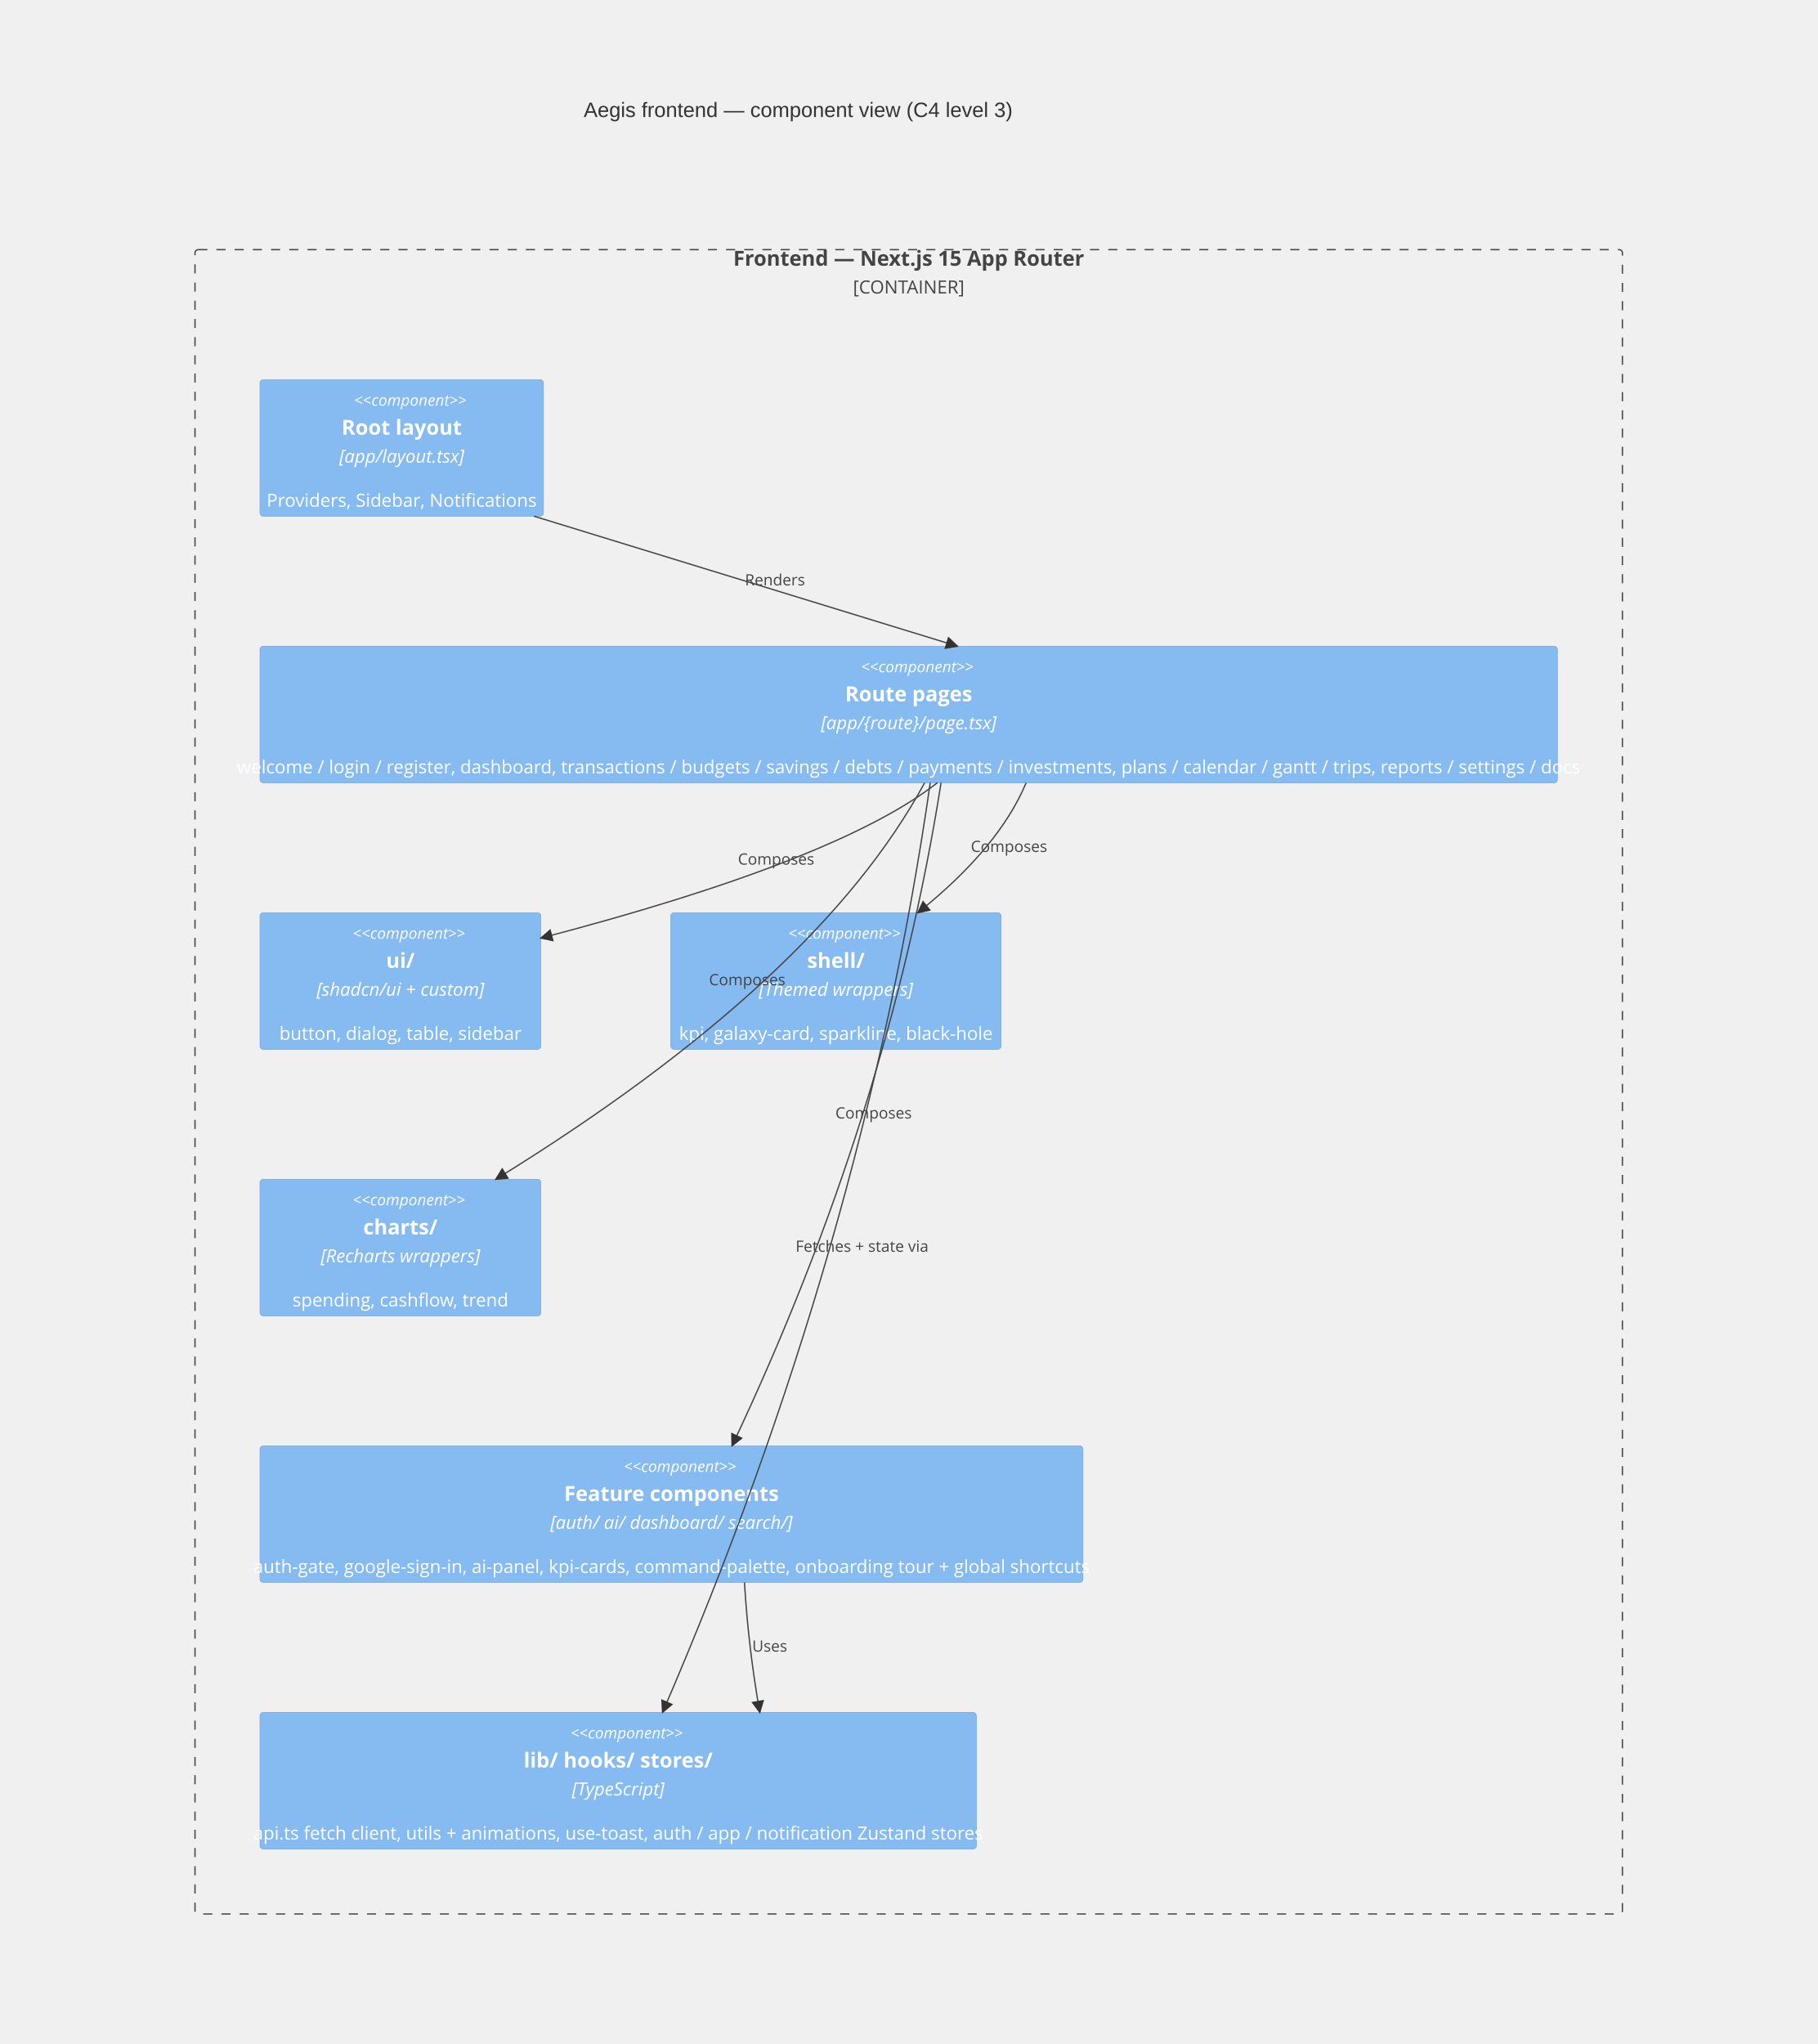
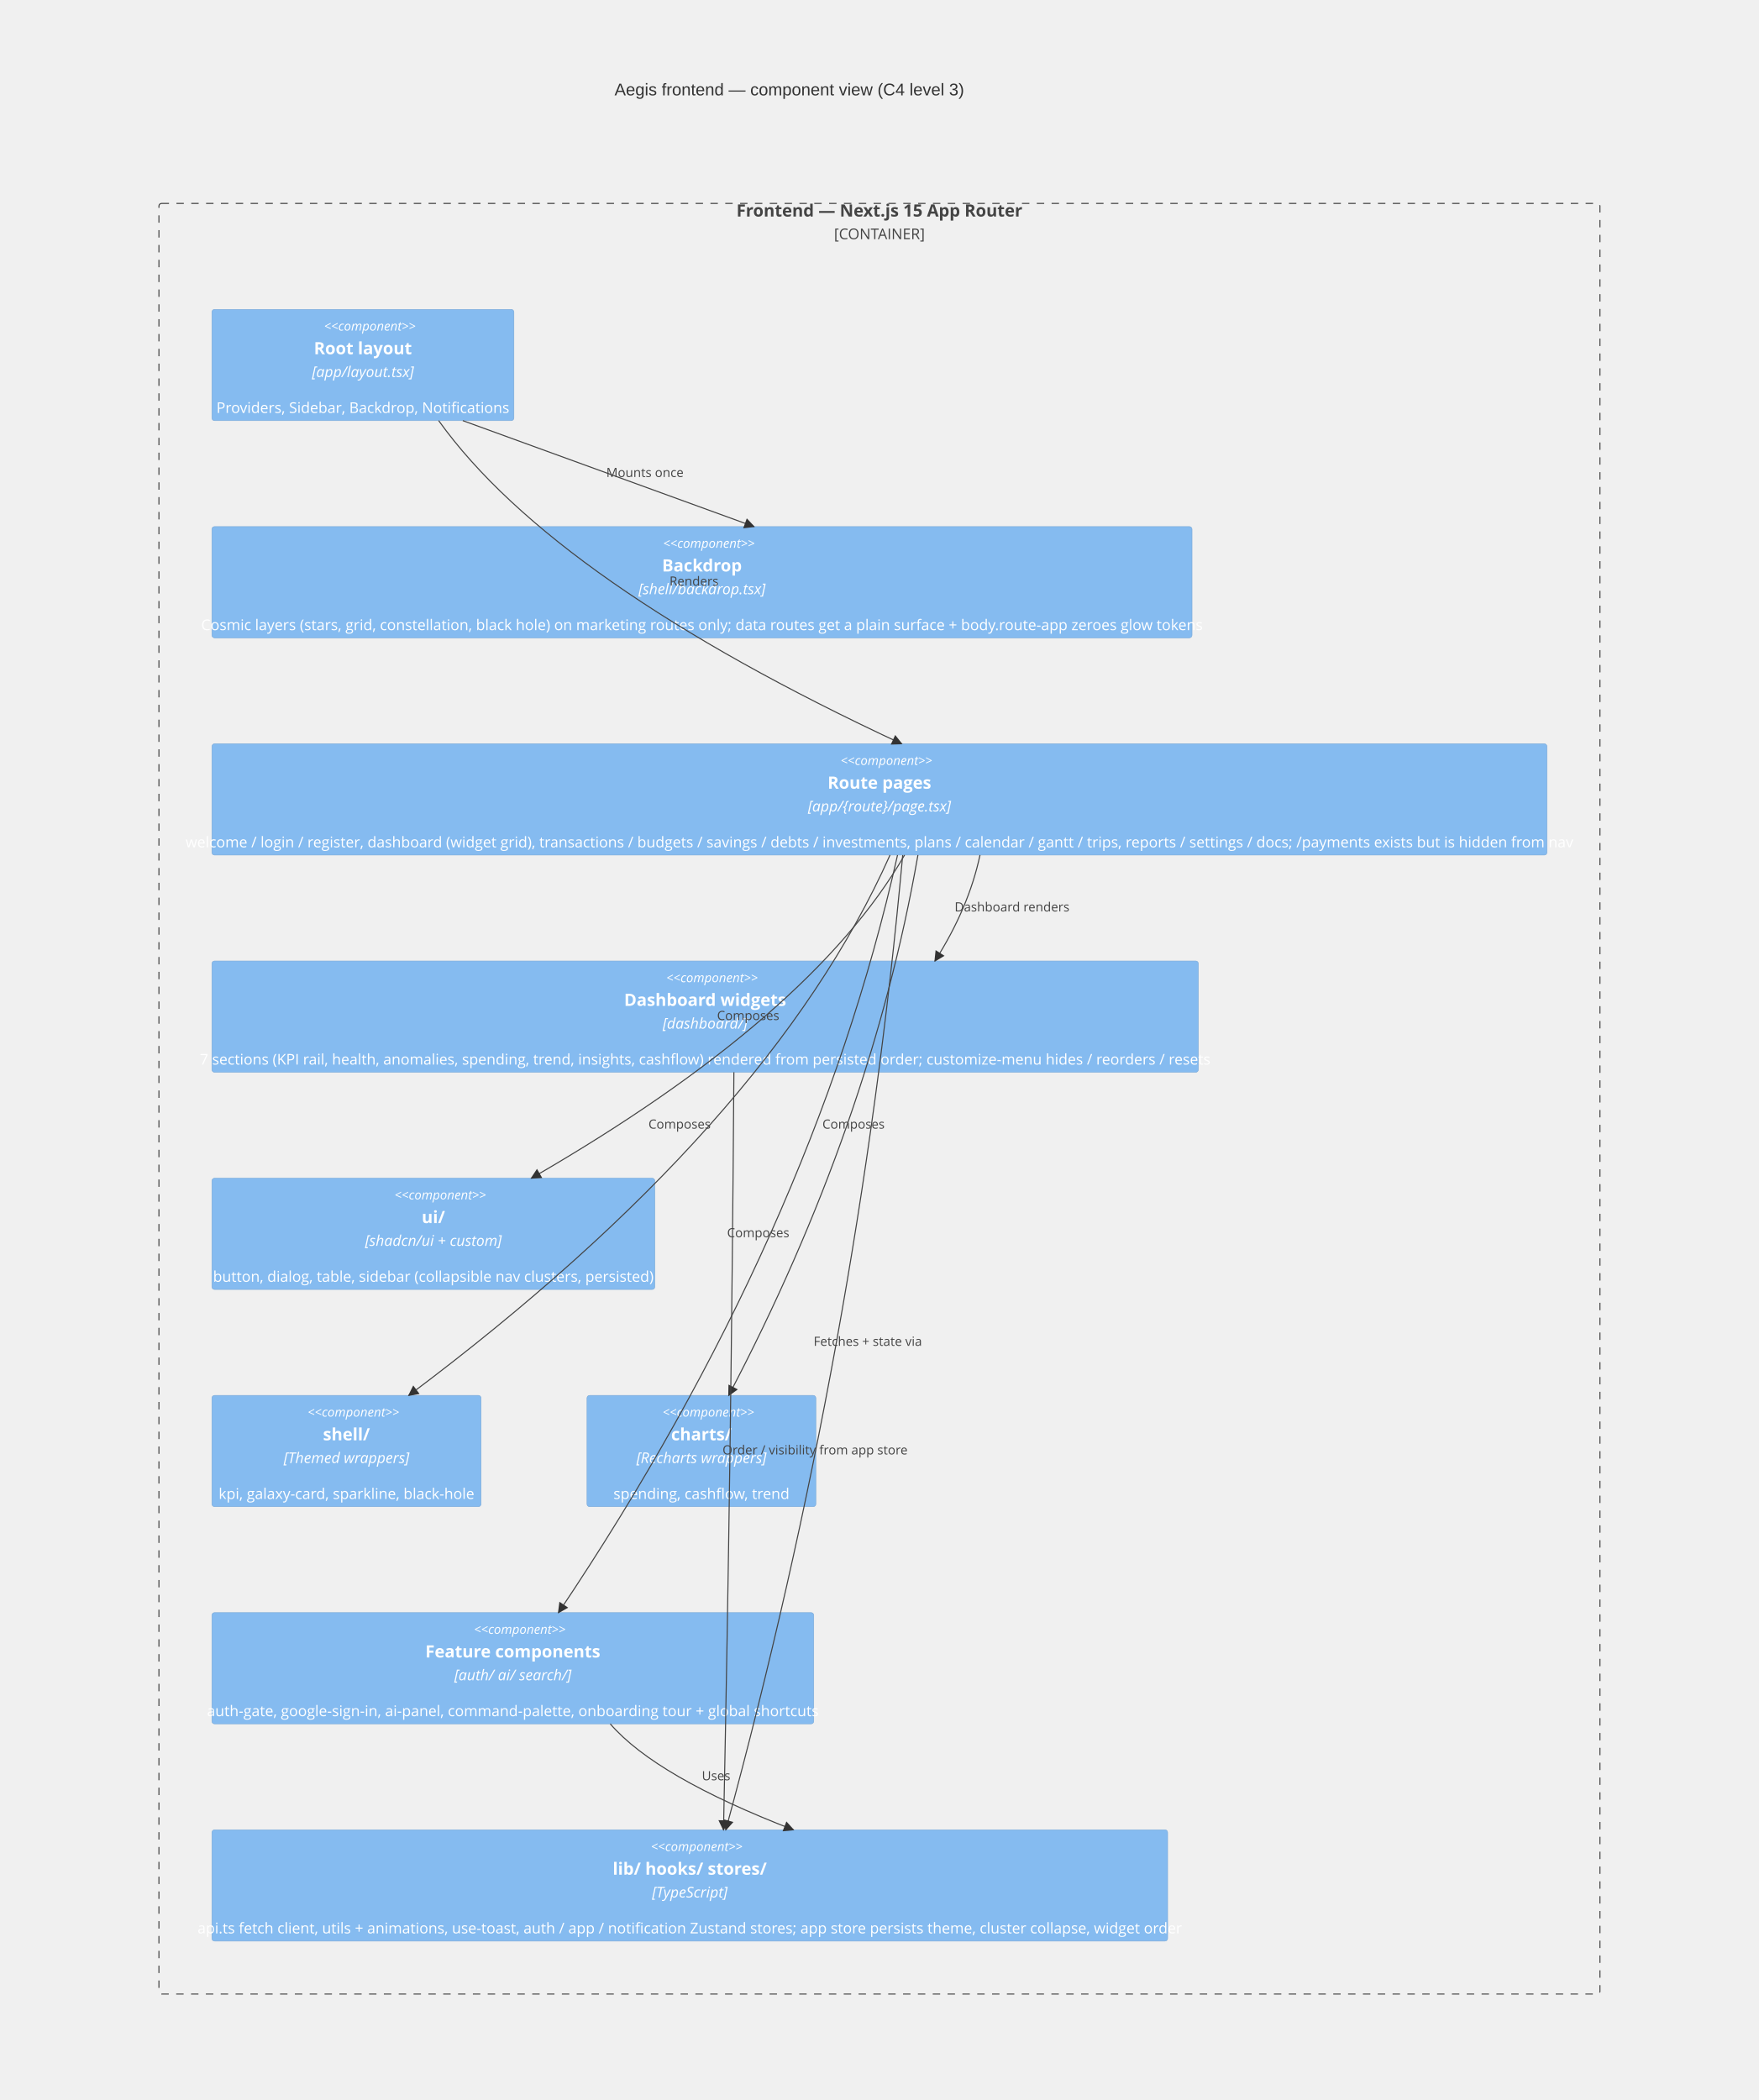
- <svg xmlns="http://www.w3.org/2000/svg" id="my-svg" width="100%" style="max-width: 1398px; background-color: white;" viewBox="0 -70 1398 1572" role="graphics-document document" aria-roledescription="c4">
+ <svg xmlns="http://www.w3.org/2000/svg" id="my-svg" width="100%" style="max-width: 1660px; background-color: white;" viewBox="0 -70 1660 1982" role="graphics-document document" aria-roledescription="c4">
  <style>#my-svg{font-family:"trebuchet ms",verdana,arial,sans-serif;font-size:16px;fill:#333;}@keyframes edge-animation-frame{from{stroke-dashoffset:0;}}@keyframes dash{to{stroke-dashoffset:0;}}#my-svg .edge-animation-slow{stroke-dasharray:9,5!important;stroke-dashoffset:900;animation:dash 50s linear infinite;stroke-linecap:round;}#my-svg .edge-animation-fast{stroke-dasharray:9,5!important;stroke-dashoffset:900;animation:dash 20s linear infinite;stroke-linecap:round;}#my-svg .error-icon{fill:#552222;}#my-svg .error-text{fill:#552222;stroke:#552222;}#my-svg .edge-thickness-normal{stroke-width:1px;}#my-svg .edge-thickness-thick{stroke-width:3.5px;}#my-svg .edge-pattern-solid{stroke-dasharray:0;}#my-svg .edge-thickness-invisible{stroke-width:0;fill:none;}#my-svg .edge-pattern-dashed{stroke-dasharray:3;}#my-svg .edge-pattern-dotted{stroke-dasharray:2;}#my-svg .marker{fill:#333333;stroke:#333333;}#my-svg .marker.cross{stroke:#333333;}#my-svg svg{font-family:"trebuchet ms",verdana,arial,sans-serif;font-size:16px;}#my-svg p{margin:0;}#my-svg .person{stroke:hsl(240, 60%, 86.275%);fill:#ECECFF;}#my-svg .node .neo-node{stroke:#9370DB;}#my-svg [data-look="neo"].node rect,#my-svg [data-look="neo"].cluster rect,#my-svg [data-look="neo"].node polygon{stroke:#9370DB;filter:drop-shadow(1px 2px 2px rgba(185, 185, 185, 1));}#my-svg [data-look="neo"].swimlane.cluster rect{filter:none;}#my-svg [data-look="neo"].node path{stroke:#9370DB;stroke-width:1px;}#my-svg [data-look="neo"].node .outer-path{filter:drop-shadow(1px 2px 2px rgba(185, 185, 185, 1));}#my-svg [data-look="neo"].node .neo-line path{stroke:#9370DB;filter:none;}#my-svg [data-look="neo"].node circle{stroke:#9370DB;filter:drop-shadow(1px 2px 2px rgba(185, 185, 185, 1));}#my-svg [data-look="neo"].node circle .state-start{fill:#000000;}#my-svg [data-look="neo"].icon-shape .icon{fill:#9370DB;filter:drop-shadow(1px 2px 2px rgba(185, 185, 185, 1));}#my-svg [data-look="neo"].icon-shape .icon-neo path{stroke:#9370DB;filter:drop-shadow(1px 2px 2px rgba(185, 185, 185, 1));}#my-svg :root{--mermaid-font-family:"trebuchet ms",verdana,arial,sans-serif;}</style>
  <g />
  <defs>
    <symbol id="my-svg-computer" width="24" height="24">
      <path transform="scale(.5)" d="M2 2v13h20v-13h-20zm18 11h-16v-9h16v9zm-10.228 6l.466-1h3.524l.467 1h-4.457zm14.228 3h-24l2-6h2.104l-1.33 4h18.45l-1.297-4h2.073l2 6zm-5-10h-14v-7h14v7z" />
    </symbol>
  </defs>
  <defs>
    <symbol id="my-svg-database" fill-rule="evenodd" clip-rule="evenodd">
      <path transform="scale(.5)" d="M12.258.001l.256.004.255.005.253.008.251.01.249.012.247.015.246.016.242.019.241.02.239.023.236.024.233.027.231.028.229.031.225.032.223.034.22.036.217.038.214.04.211.041.208.043.205.045.201.046.198.048.194.05.191.051.187.053.183.054.18.056.175.057.172.059.168.06.163.061.16.063.155.064.15.066.074.033.073.033.071.034.07.034.069.035.068.035.067.035.066.035.064.036.064.036.062.036.06.036.06.037.058.037.058.037.055.038.055.038.053.038.052.038.051.039.05.039.048.039.047.039.045.04.044.04.043.04.041.04.04.041.039.041.037.041.036.041.034.041.033.042.032.042.03.042.029.042.027.042.026.043.024.043.023.043.021.043.02.043.018.044.017.043.015.044.013.044.012.044.011.045.009.044.007.045.006.045.004.045.002.045.001.045v17l-.001.045-.002.045-.004.045-.006.045-.007.045-.009.044-.011.045-.012.044-.013.044-.015.044-.017.043-.018.044-.02.043-.021.043-.023.043-.024.043-.026.043-.027.042-.029.042-.03.042-.032.042-.033.042-.034.041-.036.041-.037.041-.039.041-.04.041-.041.04-.043.04-.044.04-.045.04-.047.039-.048.039-.05.039-.051.039-.052.038-.053.038-.055.038-.055.038-.058.037-.058.037-.06.037-.06.036-.062.036-.064.036-.064.036-.066.035-.067.035-.068.035-.069.035-.07.034-.071.034-.073.033-.074.033-.15.066-.155.064-.16.063-.163.061-.168.06-.172.059-.175.057-.18.056-.183.054-.187.053-.191.051-.194.05-.198.048-.201.046-.205.045-.208.043-.211.041-.214.04-.217.038-.22.036-.223.034-.225.032-.229.031-.231.028-.233.027-.236.024-.239.023-.241.02-.242.019-.246.016-.247.015-.249.012-.251.01-.253.008-.255.005-.256.004-.258.001-.258-.001-.256-.004-.255-.005-.253-.008-.251-.01-.249-.012-.247-.015-.245-.016-.243-.019-.241-.02-.238-.023-.236-.024-.234-.027-.231-.028-.228-.031-.226-.032-.223-.034-.22-.036-.217-.038-.214-.04-.211-.041-.208-.043-.204-.045-.201-.046-.198-.048-.195-.05-.19-.051-.187-.053-.184-.054-.179-.056-.176-.057-.172-.059-.167-.06-.164-.061-.159-.063-.155-.064-.151-.066-.074-.033-.072-.033-.072-.034-.07-.034-.069-.035-.068-.035-.067-.035-.066-.035-.064-.036-.063-.036-.062-.036-.061-.036-.06-.037-.058-.037-.057-.037-.056-.038-.055-.038-.053-.038-.052-.038-.051-.039-.049-.039-.049-.039-.046-.039-.046-.04-.044-.04-.043-.04-.041-.04-.04-.041-.039-.041-.037-.041-.036-.041-.034-.041-.033-.042-.032-.042-.03-.042-.029-.042-.027-.042-.026-.043-.024-.043-.023-.043-.021-.043-.02-.043-.018-.044-.017-.043-.015-.044-.013-.044-.012-.044-.011-.045-.009-.044-.007-.045-.006-.045-.004-.045-.002-.045-.001-.045v-17l.001-.045.002-.045.004-.045.006-.045.007-.045.009-.044.011-.045.012-.044.013-.044.015-.044.017-.043.018-.044.02-.043.021-.043.023-.043.024-.043.026-.043.027-.042.029-.042.03-.042.032-.042.033-.042.034-.041.036-.041.037-.041.039-.041.04-.041.041-.04.043-.04.044-.04.046-.04.046-.039.049-.039.049-.039.051-.039.052-.038.053-.038.055-.038.056-.038.057-.037.058-.037.06-.037.061-.036.062-.036.063-.036.064-.036.066-.035.067-.035.068-.035.069-.035.07-.034.072-.034.072-.033.074-.033.151-.066.155-.064.159-.063.164-.061.167-.06.172-.059.176-.057.179-.056.184-.054.187-.053.19-.051.195-.05.198-.048.201-.046.204-.045.208-.043.211-.041.214-.04.217-.038.22-.036.223-.034.226-.032.228-.031.231-.028.234-.027.236-.024.238-.023.241-.02.243-.019.245-.016.247-.015.249-.012.251-.01.253-.008.255-.005.256-.004.258-.001.258.001zm-9.258 20.499v.01l.001.021.003.021.004.022.005.021.006.022.007.022.009.023.01.022.011.023.012.023.013.023.015.023.016.024.017.023.018.024.019.024.021.024.022.025.023.024.024.025.052.049.056.05.061.051.066.051.07.051.075.051.079.052.084.052.088.052.092.052.097.052.102.051.105.052.11.052.114.051.119.051.123.051.127.05.131.05.135.05.139.048.144.049.147.047.152.047.155.047.16.045.163.045.167.043.171.043.176.041.178.041.183.039.187.039.19.037.194.035.197.035.202.033.204.031.209.03.212.029.216.027.219.025.222.024.226.021.23.02.233.018.236.016.24.015.243.012.246.01.249.008.253.005.256.004.259.001.26-.001.257-.004.254-.005.25-.008.247-.011.244-.012.241-.014.237-.016.233-.018.231-.021.226-.021.224-.024.22-.026.216-.027.212-.028.21-.031.205-.031.202-.034.198-.034.194-.036.191-.037.187-.039.183-.04.179-.04.175-.042.172-.043.168-.044.163-.045.16-.046.155-.046.152-.047.148-.048.143-.049.139-.049.136-.05.131-.05.126-.05.123-.051.118-.052.114-.051.11-.052.106-.052.101-.052.096-.052.092-.052.088-.053.083-.051.079-.052.074-.052.07-.051.065-.051.06-.051.056-.05.051-.05.023-.024.023-.025.021-.024.02-.024.019-.024.018-.024.017-.024.015-.023.014-.024.013-.023.012-.023.01-.023.01-.022.008-.022.006-.022.006-.022.004-.022.004-.021.001-.021.001-.021v-4.127l-.077.055-.08.053-.083.054-.085.053-.087.052-.09.052-.093.051-.095.05-.097.05-.1.049-.102.049-.105.048-.106.047-.109.047-.111.046-.114.045-.115.045-.118.044-.12.043-.122.042-.124.042-.126.041-.128.04-.13.04-.132.038-.134.038-.135.037-.138.037-.139.035-.142.035-.143.034-.144.033-.147.032-.148.031-.15.03-.151.03-.153.029-.154.027-.156.027-.158.026-.159.025-.161.024-.162.023-.163.022-.165.021-.166.02-.167.019-.169.018-.169.017-.171.016-.173.015-.173.014-.175.013-.175.012-.177.011-.178.01-.179.008-.179.008-.181.006-.182.005-.182.004-.184.003-.184.002h-.37l-.184-.002-.184-.003-.182-.004-.182-.005-.181-.006-.179-.008-.179-.008-.178-.01-.176-.011-.176-.012-.175-.013-.173-.014-.172-.015-.171-.016-.17-.017-.169-.018-.167-.019-.166-.02-.165-.021-.163-.022-.162-.023-.161-.024-.159-.025-.157-.026-.156-.027-.155-.027-.153-.029-.151-.03-.15-.03-.148-.031-.146-.032-.145-.033-.143-.034-.141-.035-.14-.035-.137-.037-.136-.037-.134-.038-.132-.038-.13-.04-.128-.04-.126-.041-.124-.042-.122-.042-.12-.044-.117-.043-.116-.045-.113-.045-.112-.046-.109-.047-.106-.047-.105-.048-.102-.049-.1-.049-.097-.05-.095-.05-.093-.052-.09-.051-.087-.052-.085-.053-.083-.054-.08-.054-.077-.054v4.127zm0-5.654v.011l.001.021.003.021.004.021.005.022.006.022.007.022.009.022.01.022.011.023.012.023.013.023.015.024.016.023.017.024.018.024.019.024.021.024.022.024.023.025.024.024.052.05.056.05.061.05.066.051.07.051.075.052.079.051.084.052.088.052.092.052.097.052.102.052.105.052.11.051.114.051.119.052.123.05.127.051.131.05.135.049.139.049.144.048.147.048.152.047.155.046.16.045.163.045.167.044.171.042.176.042.178.04.183.04.187.038.19.037.194.036.197.034.202.033.204.032.209.03.212.028.216.027.219.025.222.024.226.022.23.02.233.018.236.016.24.014.243.012.246.01.249.008.253.006.256.003.259.001.26-.001.257-.003.254-.006.25-.008.247-.01.244-.012.241-.015.237-.016.233-.018.231-.02.226-.022.224-.024.22-.025.216-.027.212-.029.21-.03.205-.032.202-.033.198-.035.194-.036.191-.037.187-.039.183-.039.179-.041.175-.042.172-.043.168-.044.163-.045.16-.045.155-.047.152-.047.148-.048.143-.048.139-.05.136-.049.131-.05.126-.051.123-.051.118-.051.114-.052.11-.052.106-.052.101-.052.096-.052.092-.052.088-.052.083-.052.079-.052.074-.051.07-.052.065-.051.06-.05.056-.051.051-.049.023-.025.023-.024.021-.025.02-.024.019-.024.018-.024.017-.024.015-.023.014-.023.013-.024.012-.022.01-.023.01-.023.008-.022.006-.022.006-.022.004-.021.004-.022.001-.021.001-.021v-4.139l-.077.054-.08.054-.083.054-.085.052-.087.053-.09.051-.093.051-.095.051-.097.05-.1.049-.102.049-.105.048-.106.047-.109.047-.111.046-.114.045-.115.044-.118.044-.12.044-.122.042-.124.042-.126.041-.128.04-.13.039-.132.039-.134.038-.135.037-.138.036-.139.036-.142.035-.143.033-.144.033-.147.033-.148.031-.15.03-.151.03-.153.028-.154.028-.156.027-.158.026-.159.025-.161.024-.162.023-.163.022-.165.021-.166.02-.167.019-.169.018-.169.017-.171.016-.173.015-.173.014-.175.013-.175.012-.177.011-.178.009-.179.009-.179.007-.181.007-.182.005-.182.004-.184.003-.184.002h-.37l-.184-.002-.184-.003-.182-.004-.182-.005-.181-.007-.179-.007-.179-.009-.178-.009-.176-.011-.176-.012-.175-.013-.173-.014-.172-.015-.171-.016-.17-.017-.169-.018-.167-.019-.166-.02-.165-.021-.163-.022-.162-.023-.161-.024-.159-.025-.157-.026-.156-.027-.155-.028-.153-.028-.151-.03-.15-.03-.148-.031-.146-.033-.145-.033-.143-.033-.141-.035-.14-.036-.137-.036-.136-.037-.134-.038-.132-.039-.13-.039-.128-.04-.126-.041-.124-.042-.122-.043-.12-.043-.117-.044-.116-.044-.113-.046-.112-.046-.109-.046-.106-.047-.105-.048-.102-.049-.1-.049-.097-.05-.095-.051-.093-.051-.09-.051-.087-.053-.085-.052-.083-.054-.08-.054-.077-.054v4.139zm0-5.666v.011l.001.02.003.022.004.021.005.022.006.021.007.022.009.023.01.022.011.023.012.023.013.023.015.023.016.024.017.024.018.023.019.024.021.025.022.024.023.024.024.025.052.05.056.05.061.05.066.051.07.051.075.052.079.051.084.052.088.052.092.052.097.052.102.052.105.051.11.052.114.051.119.051.123.051.127.05.131.05.135.05.139.049.144.048.147.048.152.047.155.046.16.045.163.045.167.043.171.043.176.042.178.04.183.04.187.038.19.037.194.036.197.034.202.033.204.032.209.03.212.028.216.027.219.025.222.024.226.021.23.02.233.018.236.017.24.014.243.012.246.01.249.008.253.006.256.003.259.001.26-.001.257-.003.254-.006.25-.008.247-.01.244-.013.241-.014.237-.016.233-.018.231-.02.226-.022.224-.024.22-.025.216-.027.212-.029.21-.03.205-.032.202-.033.198-.035.194-.036.191-.037.187-.039.183-.039.179-.041.175-.042.172-.043.168-.044.163-.045.16-.045.155-.047.152-.047.148-.048.143-.049.139-.049.136-.049.131-.051.126-.05.123-.051.118-.052.114-.051.11-.052.106-.052.101-.052.096-.052.092-.052.088-.052.083-.052.079-.052.074-.052.07-.051.065-.051.06-.051.056-.05.051-.049.023-.025.023-.025.021-.024.02-.024.019-.024.018-.024.017-.024.015-.023.014-.024.013-.023.012-.023.01-.022.01-.023.008-.022.006-.022.006-.022.004-.022.004-.021.001-.021.001-.021v-4.153l-.077.054-.08.054-.083.053-.085.053-.087.053-.09.051-.093.051-.095.051-.097.05-.1.049-.102.048-.105.048-.106.048-.109.046-.111.046-.114.046-.115.044-.118.044-.12.043-.122.043-.124.042-.126.041-.128.04-.13.039-.132.039-.134.038-.135.037-.138.036-.139.036-.142.034-.143.034-.144.033-.147.032-.148.032-.15.03-.151.03-.153.028-.154.028-.156.027-.158.026-.159.024-.161.024-.162.023-.163.023-.165.021-.166.02-.167.019-.169.018-.169.017-.171.016-.173.015-.173.014-.175.013-.175.012-.177.01-.178.01-.179.009-.179.007-.181.006-.182.006-.182.004-.184.003-.184.001-.185.001-.185-.001-.184-.001-.184-.003-.182-.004-.182-.006-.181-.006-.179-.007-.179-.009-.178-.01-.176-.01-.176-.012-.175-.013-.173-.014-.172-.015-.171-.016-.17-.017-.169-.018-.167-.019-.166-.02-.165-.021-.163-.023-.162-.023-.161-.024-.159-.024-.157-.026-.156-.027-.155-.028-.153-.028-.151-.03-.15-.03-.148-.032-.146-.032-.145-.033-.143-.034-.141-.034-.14-.036-.137-.036-.136-.037-.134-.038-.132-.039-.13-.039-.128-.041-.126-.041-.124-.041-.122-.043-.12-.043-.117-.044-.116-.044-.113-.046-.112-.046-.109-.046-.106-.048-.105-.048-.102-.048-.1-.05-.097-.049-.095-.051-.093-.051-.09-.052-.087-.052-.085-.053-.083-.053-.08-.054-.077-.054v4.153zm8.74-8.179l-.257.004-.254.005-.25.008-.247.011-.244.012-.241.014-.237.016-.233.018-.231.021-.226.022-.224.023-.22.026-.216.027-.212.028-.21.031-.205.032-.202.033-.198.034-.194.036-.191.038-.187.038-.183.04-.179.041-.175.042-.172.043-.168.043-.163.045-.16.046-.155.046-.152.048-.148.048-.143.048-.139.049-.136.05-.131.05-.126.051-.123.051-.118.051-.114.052-.11.052-.106.052-.101.052-.096.052-.092.052-.088.052-.083.052-.079.052-.074.051-.07.052-.065.051-.06.05-.056.05-.051.05-.023.025-.023.024-.021.024-.02.025-.019.024-.018.024-.017.023-.015.024-.014.023-.013.023-.012.023-.01.023-.01.022-.008.022-.006.023-.006.021-.004.022-.004.021-.001.021-.001.021.001.021.001.021.004.021.004.022.006.021.006.023.008.022.01.022.01.023.012.023.013.023.014.023.015.024.017.023.018.024.019.024.02.025.021.024.023.024.023.025.051.05.056.05.06.05.065.051.07.052.074.051.079.052.083.052.088.052.092.052.096.052.101.052.106.052.11.052.114.052.118.051.123.051.126.051.131.05.136.05.139.049.143.048.148.048.152.048.155.046.16.046.163.045.168.043.172.043.175.042.179.041.183.04.187.038.191.038.194.036.198.034.202.033.205.032.21.031.212.028.216.027.22.026.224.023.226.022.231.021.233.018.237.016.241.014.244.012.247.011.25.008.254.005.257.004.26.001.26-.001.257-.004.254-.005.25-.008.247-.011.244-.012.241-.014.237-.016.233-.018.231-.021.226-.022.224-.023.22-.026.216-.027.212-.028.21-.031.205-.032.202-.033.198-.034.194-.036.191-.038.187-.038.183-.04.179-.041.175-.042.172-.043.168-.043.163-.045.16-.046.155-.046.152-.048.148-.048.143-.048.139-.049.136-.05.131-.05.126-.051.123-.051.118-.051.114-.052.11-.052.106-.052.101-.052.096-.052.092-.052.088-.052.083-.052.079-.052.074-.051.07-.052.065-.051.06-.05.056-.05.051-.05.023-.025.023-.024.021-.024.02-.025.019-.024.018-.024.017-.023.015-.024.014-.023.013-.023.012-.023.01-.023.01-.022.008-.022.006-.023.006-.021.004-.022.004-.021.001-.021.001-.021-.001-.021-.001-.021-.004-.021-.004-.022-.006-.021-.006-.023-.008-.022-.01-.022-.01-.023-.012-.023-.013-.023-.014-.023-.015-.024-.017-.023-.018-.024-.019-.024-.02-.025-.021-.024-.023-.024-.023-.025-.051-.05-.056-.05-.06-.05-.065-.051-.07-.052-.074-.051-.079-.052-.083-.052-.088-.052-.092-.052-.096-.052-.101-.052-.106-.052-.11-.052-.114-.052-.118-.051-.123-.051-.126-.051-.131-.05-.136-.05-.139-.049-.143-.048-.148-.048-.152-.048-.155-.046-.16-.046-.163-.045-.168-.043-.172-.043-.175-.042-.179-.041-.183-.04-.187-.038-.191-.038-.194-.036-.198-.034-.202-.033-.205-.032-.21-.031-.212-.028-.216-.027-.22-.026-.224-.023-.226-.022-.231-.021-.233-.018-.237-.016-.241-.014-.244-.012-.247-.011-.25-.008-.254-.005-.257-.004-.26-.001-.26.001z" />
    </symbol>
  </defs>
  <defs>
    <symbol id="my-svg-clock" width="24" height="24">
      <path transform="scale(.5)" d="M12 2c5.514 0 10 4.486 10 10s-4.486 10-10 10-10-4.486-10-10 4.486-10 10-10zm0-2c-6.627 0-12 5.373-12 12s5.373 12 12 12 12-5.373 12-12-5.373-12-12-12zm5.848 12.459c.202.038.202.333.001.372-1.907.361-6.045 1.111-6.547 1.111-.719 0-1.301-.582-1.301-1.301 0-.512.77-5.447 1.125-7.445.034-.192.312-.181.343.014l.985 6.238 5.394 1.011z" />
    </symbol>
  </defs>
  <g class="person-man">
-     <rect x="200" y="222" fill="#85BBF0" stroke="#78A8D8" width="218" height="105" rx="2.5" ry="2.5" stroke-width="0.5" />
-     <text fill="#FFFFFF" font-family="&quot;Open Sans&quot;, sans-serif" font-size="12" font-style="italic" lengthAdjust="spacing" textLength="73" x="272.5" y="242">&lt;&lt;component&gt;&gt;</text>
-     <text x="309" y="260" dominant-baseline="middle" fill="#FFFFFF" style="text-anchor: middle; font-size: 16px; font-weight: bold; font-family: &quot;Open Sans&quot;, sans-serif;">
+     <rect x="200" y="222" fill="#85BBF0" stroke="#78A8D8" width="285" height="105" rx="2.5" ry="2.5" stroke-width="0.5" />
+     <text fill="#FFFFFF" font-family="&quot;Open Sans&quot;, sans-serif" font-size="12" font-style="italic" lengthAdjust="spacing" textLength="73" x="306" y="242">&lt;&lt;component&gt;&gt;</text>
+     <text x="342.5" y="260" dominant-baseline="middle" fill="#FFFFFF" style="text-anchor: middle; font-size: 16px; font-weight: bold; font-family: &quot;Open Sans&quot;, sans-serif;">
      <tspan dy="0" alignment-baseline="mathematical">Root layout</tspan>
    </text>
-     <text x="309" y="282" dominant-baseline="middle" fill="#FFFFFF" font-style="italic" style="text-anchor: middle; font-size: 14px; font-weight: normal; font-family: &quot;Open Sans&quot;, sans-serif;">
+     <text x="342.5" y="282" dominant-baseline="middle" fill="#FFFFFF" font-style="italic" style="text-anchor: middle; font-size: 14px; font-weight: normal; font-family: &quot;Open Sans&quot;, sans-serif;">
      <tspan dy="0" alignment-baseline="mathematical">[app/layout.tsx]</tspan>
    </text>
-     <text x="309" y="316" dominant-baseline="middle" fill="#FFFFFF" style="text-anchor: middle; font-size: 14px; font-weight: normal; font-family: &quot;Open Sans&quot;, sans-serif;">
-       <tspan dy="0" alignment-baseline="mathematical">Providers, Sidebar, Notifications</tspan>
-     </text>
-   </g>
-   <g class="person-man">
-     <rect x="200" y="427" fill="#85BBF0" stroke="#78A8D8" width="998" height="105" rx="2.5" ry="2.5" stroke-width="0.5" />
-     <text fill="#FFFFFF" font-family="&quot;Open Sans&quot;, sans-serif" font-size="12" font-style="italic" lengthAdjust="spacing" textLength="73" x="662.5" y="447">&lt;&lt;component&gt;&gt;</text>
-     <text x="699" y="465" dominant-baseline="middle" fill="#FFFFFF" style="text-anchor: middle; font-size: 16px; font-weight: bold; font-family: &quot;Open Sans&quot;, sans-serif;">
+     <text x="342.5" y="316" dominant-baseline="middle" fill="#FFFFFF" style="text-anchor: middle; font-size: 14px; font-weight: normal; font-family: &quot;Open Sans&quot;, sans-serif;">
+       <tspan dy="0" alignment-baseline="mathematical">Providers, Sidebar, Backdrop, Notifications</tspan>
+     </text>
+   </g>
+   <g class="person-man">
+     <rect x="200" y="427" fill="#85BBF0" stroke="#78A8D8" width="925" height="105" rx="2.5" ry="2.5" stroke-width="0.5" />
+     <text fill="#FFFFFF" font-family="&quot;Open Sans&quot;, sans-serif" font-size="12" font-style="italic" lengthAdjust="spacing" textLength="73" x="626" y="447">&lt;&lt;component&gt;&gt;</text>
+     <text x="662.5" y="465" dominant-baseline="middle" fill="#FFFFFF" style="text-anchor: middle; font-size: 16px; font-weight: bold; font-family: &quot;Open Sans&quot;, sans-serif;">
+       <tspan dy="0" alignment-baseline="mathematical">Backdrop</tspan>
+     </text>
+     <text x="662.5" y="487" dominant-baseline="middle" fill="#FFFFFF" font-style="italic" style="text-anchor: middle; font-size: 14px; font-weight: normal; font-family: &quot;Open Sans&quot;, sans-serif;">
+       <tspan dy="0" alignment-baseline="mathematical">[shell/backdrop.tsx]</tspan>
+     </text>
+     <text x="662.5" y="521" dominant-baseline="middle" fill="#FFFFFF" style="text-anchor: middle; font-size: 14px; font-weight: normal; font-family: &quot;Open Sans&quot;, sans-serif;">
+       <tspan dy="0" alignment-baseline="mathematical">Cosmic layers (stars, grid, constellation, black hole) on marketing routes only; data routes get a plain surface + body.route-app zeroes glow tokens</tspan>
+     </text>
+   </g>
+   <g class="person-man">
+     <rect x="200" y="632" fill="#85BBF0" stroke="#78A8D8" width="1260" height="105" rx="2.5" ry="2.5" stroke-width="0.5" />
+     <text fill="#FFFFFF" font-family="&quot;Open Sans&quot;, sans-serif" font-size="12" font-style="italic" lengthAdjust="spacing" textLength="73" x="793.5" y="652">&lt;&lt;component&gt;&gt;</text>
+     <text x="830" y="670" dominant-baseline="middle" fill="#FFFFFF" style="text-anchor: middle; font-size: 16px; font-weight: bold; font-family: &quot;Open Sans&quot;, sans-serif;">
      <tspan dy="0" alignment-baseline="mathematical">Route pages</tspan>
    </text>
-     <text x="699" y="487" dominant-baseline="middle" fill="#FFFFFF" font-style="italic" style="text-anchor: middle; font-size: 14px; font-weight: normal; font-family: &quot;Open Sans&quot;, sans-serif;">
+     <text x="830" y="692" dominant-baseline="middle" fill="#FFFFFF" font-style="italic" style="text-anchor: middle; font-size: 14px; font-weight: normal; font-family: &quot;Open Sans&quot;, sans-serif;">
      <tspan dy="0" alignment-baseline="mathematical">[app/{route}/page.tsx]</tspan>
    </text>
-     <text x="699" y="521" dominant-baseline="middle" fill="#FFFFFF" style="text-anchor: middle; font-size: 14px; font-weight: normal; font-family: &quot;Open Sans&quot;, sans-serif;">
-       <tspan dy="0" alignment-baseline="mathematical">welcome / login / register, dashboard, transactions / budgets / savings / debts / payments / investments, plans / calendar / gantt / trips, reports / settings / docs</tspan>
-     </text>
-   </g>
-   <g class="person-man">
-     <rect x="200" y="632" fill="#85BBF0" stroke="#78A8D8" width="216" height="105" rx="2.5" ry="2.5" stroke-width="0.5" />
-     <text fill="#FFFFFF" font-family="&quot;Open Sans&quot;, sans-serif" font-size="12" font-style="italic" lengthAdjust="spacing" textLength="73" x="271.5" y="652">&lt;&lt;component&gt;&gt;</text>
-     <text x="308" y="670" dominant-baseline="middle" fill="#FFFFFF" style="text-anchor: middle; font-size: 16px; font-weight: bold; font-family: &quot;Open Sans&quot;, sans-serif;">
+     <text x="830" y="726" dominant-baseline="middle" fill="#FFFFFF" style="text-anchor: middle; font-size: 14px; font-weight: normal; font-family: &quot;Open Sans&quot;, sans-serif;">
+       <tspan dy="0" alignment-baseline="mathematical">welcome / login / register, dashboard (widget grid), transactions / budgets / savings / debts / investments, plans / calendar / gantt / trips, reports / settings / docs; /payments exists but is hidden from nav</tspan>
+     </text>
+   </g>
+   <g class="person-man">
+     <rect x="200" y="837" fill="#85BBF0" stroke="#78A8D8" width="931" height="105" rx="2.5" ry="2.5" stroke-width="0.5" />
+     <text fill="#FFFFFF" font-family="&quot;Open Sans&quot;, sans-serif" font-size="12" font-style="italic" lengthAdjust="spacing" textLength="73" x="629" y="857">&lt;&lt;component&gt;&gt;</text>
+     <text x="665.5" y="875" dominant-baseline="middle" fill="#FFFFFF" style="text-anchor: middle; font-size: 16px; font-weight: bold; font-family: &quot;Open Sans&quot;, sans-serif;">
+       <tspan dy="0" alignment-baseline="mathematical">Dashboard widgets</tspan>
+     </text>
+     <text x="665.5" y="897" dominant-baseline="middle" fill="#FFFFFF" font-style="italic" style="text-anchor: middle; font-size: 14px; font-weight: normal; font-family: &quot;Open Sans&quot;, sans-serif;">
+       <tspan dy="0" alignment-baseline="mathematical">[dashboard/]</tspan>
+     </text>
+     <text x="665.5" y="931" dominant-baseline="middle" fill="#FFFFFF" style="text-anchor: middle; font-size: 14px; font-weight: normal; font-family: &quot;Open Sans&quot;, sans-serif;">
+       <tspan dy="0" alignment-baseline="mathematical">7 sections (KPI rail, health, anomalies, spending, trend, insights, cashflow) rendered from persisted order; customize-menu hides / reorders / resets</tspan>
+     </text>
+   </g>
+   <g class="person-man">
+     <rect x="200" y="1042" fill="#85BBF0" stroke="#78A8D8" width="418" height="105" rx="2.5" ry="2.5" stroke-width="0.5" />
+     <text fill="#FFFFFF" font-family="&quot;Open Sans&quot;, sans-serif" font-size="12" font-style="italic" lengthAdjust="spacing" textLength="73" x="372.5" y="1062">&lt;&lt;component&gt;&gt;</text>
+     <text x="409" y="1080" dominant-baseline="middle" fill="#FFFFFF" style="text-anchor: middle; font-size: 16px; font-weight: bold; font-family: &quot;Open Sans&quot;, sans-serif;">
      <tspan dy="0" alignment-baseline="mathematical">ui/</tspan>
    </text>
-     <text x="308" y="692" dominant-baseline="middle" fill="#FFFFFF" font-style="italic" style="text-anchor: middle; font-size: 14px; font-weight: normal; font-family: &quot;Open Sans&quot;, sans-serif;">
+     <text x="409" y="1102" dominant-baseline="middle" fill="#FFFFFF" font-style="italic" style="text-anchor: middle; font-size: 14px; font-weight: normal; font-family: &quot;Open Sans&quot;, sans-serif;">
      <tspan dy="0" alignment-baseline="mathematical">[shadcn/ui + custom]</tspan>
    </text>
-     <text x="308" y="726" dominant-baseline="middle" fill="#FFFFFF" style="text-anchor: middle; font-size: 14px; font-weight: normal; font-family: &quot;Open Sans&quot;, sans-serif;">
-       <tspan dy="0" alignment-baseline="mathematical">button, dialog, table, sidebar</tspan>
-     </text>
-   </g>
-   <g class="person-man">
-     <rect x="516" y="632" fill="#85BBF0" stroke="#78A8D8" width="254" height="105" rx="2.5" ry="2.5" stroke-width="0.5" />
-     <text fill="#FFFFFF" font-family="&quot;Open Sans&quot;, sans-serif" font-size="12" font-style="italic" lengthAdjust="spacing" textLength="73" x="606.5" y="652">&lt;&lt;component&gt;&gt;</text>
-     <text x="643" y="670" dominant-baseline="middle" fill="#FFFFFF" style="text-anchor: middle; font-size: 16px; font-weight: bold; font-family: &quot;Open Sans&quot;, sans-serif;">
+     <text x="409" y="1136" dominant-baseline="middle" fill="#FFFFFF" style="text-anchor: middle; font-size: 14px; font-weight: normal; font-family: &quot;Open Sans&quot;, sans-serif;">
+       <tspan dy="0" alignment-baseline="mathematical">button, dialog, table, sidebar (collapsible nav clusters, persisted)</tspan>
+     </text>
+   </g>
+   <g class="person-man">
+     <rect x="200" y="1247" fill="#85BBF0" stroke="#78A8D8" width="254" height="105" rx="2.5" ry="2.5" stroke-width="0.5" />
+     <text fill="#FFFFFF" font-family="&quot;Open Sans&quot;, sans-serif" font-size="12" font-style="italic" lengthAdjust="spacing" textLength="73" x="290.5" y="1267">&lt;&lt;component&gt;&gt;</text>
+     <text x="327" y="1285" dominant-baseline="middle" fill="#FFFFFF" style="text-anchor: middle; font-size: 16px; font-weight: bold; font-family: &quot;Open Sans&quot;, sans-serif;">
      <tspan dy="0" alignment-baseline="mathematical">shell/</tspan>
    </text>
-     <text x="643" y="692" dominant-baseline="middle" fill="#FFFFFF" font-style="italic" style="text-anchor: middle; font-size: 14px; font-weight: normal; font-family: &quot;Open Sans&quot;, sans-serif;">
+     <text x="327" y="1307" dominant-baseline="middle" fill="#FFFFFF" font-style="italic" style="text-anchor: middle; font-size: 14px; font-weight: normal; font-family: &quot;Open Sans&quot;, sans-serif;">
      <tspan dy="0" alignment-baseline="mathematical">[Themed wrappers]</tspan>
    </text>
-     <text x="643" y="726" dominant-baseline="middle" fill="#FFFFFF" style="text-anchor: middle; font-size: 14px; font-weight: normal; font-family: &quot;Open Sans&quot;, sans-serif;">
+     <text x="327" y="1341" dominant-baseline="middle" fill="#FFFFFF" style="text-anchor: middle; font-size: 14px; font-weight: normal; font-family: &quot;Open Sans&quot;, sans-serif;">
      <tspan dy="0" alignment-baseline="mathematical">kpi, galaxy-card, sparkline, black-hole</tspan>
    </text>
  </g>
  <g class="person-man">
-     <rect x="200" y="837" fill="#85BBF0" stroke="#78A8D8" width="216" height="105" rx="2.5" ry="2.5" stroke-width="0.5" />
-     <text fill="#FFFFFF" font-family="&quot;Open Sans&quot;, sans-serif" font-size="12" font-style="italic" lengthAdjust="spacing" textLength="73" x="271.5" y="857">&lt;&lt;component&gt;&gt;</text>
-     <text x="308" y="875" dominant-baseline="middle" fill="#FFFFFF" style="text-anchor: middle; font-size: 16px; font-weight: bold; font-family: &quot;Open Sans&quot;, sans-serif;">
+     <rect x="554" y="1247" fill="#85BBF0" stroke="#78A8D8" width="216" height="105" rx="2.5" ry="2.5" stroke-width="0.5" />
+     <text fill="#FFFFFF" font-family="&quot;Open Sans&quot;, sans-serif" font-size="12" font-style="italic" lengthAdjust="spacing" textLength="73" x="625.5" y="1267">&lt;&lt;component&gt;&gt;</text>
+     <text x="662" y="1285" dominant-baseline="middle" fill="#FFFFFF" style="text-anchor: middle; font-size: 16px; font-weight: bold; font-family: &quot;Open Sans&quot;, sans-serif;">
      <tspan dy="0" alignment-baseline="mathematical">charts/</tspan>
    </text>
-     <text x="308" y="897" dominant-baseline="middle" fill="#FFFFFF" font-style="italic" style="text-anchor: middle; font-size: 14px; font-weight: normal; font-family: &quot;Open Sans&quot;, sans-serif;">
+     <text x="662" y="1307" dominant-baseline="middle" fill="#FFFFFF" font-style="italic" style="text-anchor: middle; font-size: 14px; font-weight: normal; font-family: &quot;Open Sans&quot;, sans-serif;">
      <tspan dy="0" alignment-baseline="mathematical">[Recharts wrappers]</tspan>
    </text>
-     <text x="308" y="931" dominant-baseline="middle" fill="#FFFFFF" style="text-anchor: middle; font-size: 14px; font-weight: normal; font-family: &quot;Open Sans&quot;, sans-serif;">
+     <text x="662" y="1341" dominant-baseline="middle" fill="#FFFFFF" style="text-anchor: middle; font-size: 14px; font-weight: normal; font-family: &quot;Open Sans&quot;, sans-serif;">
      <tspan dy="0" alignment-baseline="mathematical">spending, cashflow, trend</tspan>
    </text>
  </g>
  <g class="person-man">
-     <rect x="200" y="1042" fill="#85BBF0" stroke="#78A8D8" width="633" height="105" rx="2.5" ry="2.5" stroke-width="0.5" />
-     <text fill="#FFFFFF" font-family="&quot;Open Sans&quot;, sans-serif" font-size="12" font-style="italic" lengthAdjust="spacing" textLength="73" x="480" y="1062">&lt;&lt;component&gt;&gt;</text>
-     <text x="516.5" y="1080" dominant-baseline="middle" fill="#FFFFFF" style="text-anchor: middle; font-size: 16px; font-weight: bold; font-family: &quot;Open Sans&quot;, sans-serif;">
+     <rect x="200" y="1452" fill="#85BBF0" stroke="#78A8D8" width="568" height="105" rx="2.5" ry="2.5" stroke-width="0.5" />
+     <text fill="#FFFFFF" font-family="&quot;Open Sans&quot;, sans-serif" font-size="12" font-style="italic" lengthAdjust="spacing" textLength="73" x="447.5" y="1472">&lt;&lt;component&gt;&gt;</text>
+     <text x="484" y="1490" dominant-baseline="middle" fill="#FFFFFF" style="text-anchor: middle; font-size: 16px; font-weight: bold; font-family: &quot;Open Sans&quot;, sans-serif;">
      <tspan dy="0" alignment-baseline="mathematical">Feature components</tspan>
    </text>
-     <text x="516.5" y="1102" dominant-baseline="middle" fill="#FFFFFF" font-style="italic" style="text-anchor: middle; font-size: 14px; font-weight: normal; font-family: &quot;Open Sans&quot;, sans-serif;">
-       <tspan dy="0" alignment-baseline="mathematical">[auth/ ai/ dashboard/ search/]</tspan>
-     </text>
-     <text x="516.5" y="1136" dominant-baseline="middle" fill="#FFFFFF" style="text-anchor: middle; font-size: 14px; font-weight: normal; font-family: &quot;Open Sans&quot;, sans-serif;">
-       <tspan dy="0" alignment-baseline="mathematical">auth-gate, google-sign-in, ai-panel, kpi-cards, command-palette, onboarding tour + global shortcuts</tspan>
-     </text>
-   </g>
-   <g class="person-man">
-     <rect x="200" y="1247" fill="#85BBF0" stroke="#78A8D8" width="551" height="105" rx="2.5" ry="2.5" stroke-width="0.5" />
-     <text fill="#FFFFFF" font-family="&quot;Open Sans&quot;, sans-serif" font-size="12" font-style="italic" lengthAdjust="spacing" textLength="73" x="439" y="1267">&lt;&lt;component&gt;&gt;</text>
-     <text x="475.5" y="1285" dominant-baseline="middle" fill="#FFFFFF" style="text-anchor: middle; font-size: 16px; font-weight: bold; font-family: &quot;Open Sans&quot;, sans-serif;">
+     <text x="484" y="1512" dominant-baseline="middle" fill="#FFFFFF" font-style="italic" style="text-anchor: middle; font-size: 14px; font-weight: normal; font-family: &quot;Open Sans&quot;, sans-serif;">
+       <tspan dy="0" alignment-baseline="mathematical">[auth/ ai/ search/]</tspan>
+     </text>
+     <text x="484" y="1546" dominant-baseline="middle" fill="#FFFFFF" style="text-anchor: middle; font-size: 14px; font-weight: normal; font-family: &quot;Open Sans&quot;, sans-serif;">
+       <tspan dy="0" alignment-baseline="mathematical">auth-gate, google-sign-in, ai-panel, command-palette, onboarding tour + global shortcuts</tspan>
+     </text>
+   </g>
+   <g class="person-man">
+     <rect x="200" y="1657" fill="#85BBF0" stroke="#78A8D8" width="902" height="105" rx="2.5" ry="2.5" stroke-width="0.5" />
+     <text fill="#FFFFFF" font-family="&quot;Open Sans&quot;, sans-serif" font-size="12" font-style="italic" lengthAdjust="spacing" textLength="73" x="614.5" y="1677">&lt;&lt;component&gt;&gt;</text>
+     <text x="651" y="1695" dominant-baseline="middle" fill="#FFFFFF" style="text-anchor: middle; font-size: 16px; font-weight: bold; font-family: &quot;Open Sans&quot;, sans-serif;">
      <tspan dy="0" alignment-baseline="mathematical">lib/ hooks/ stores/</tspan>
    </text>
-     <text x="475.5" y="1307" dominant-baseline="middle" fill="#FFFFFF" font-style="italic" style="text-anchor: middle; font-size: 14px; font-weight: normal; font-family: &quot;Open Sans&quot;, sans-serif;">
+     <text x="651" y="1717" dominant-baseline="middle" fill="#FFFFFF" font-style="italic" style="text-anchor: middle; font-size: 14px; font-weight: normal; font-family: &quot;Open Sans&quot;, sans-serif;">
      <tspan dy="0" alignment-baseline="mathematical">[TypeScript]</tspan>
    </text>
-     <text x="475.5" y="1341" dominant-baseline="middle" fill="#FFFFFF" style="text-anchor: middle; font-size: 14px; font-weight: normal; font-family: &quot;Open Sans&quot;, sans-serif;">
-       <tspan dy="0" alignment-baseline="mathematical">api.ts fetch client, utils + animations, use-toast, auth / app / notification Zustand stores</tspan>
+     <text x="651" y="1751" dominant-baseline="middle" fill="#FFFFFF" style="text-anchor: middle; font-size: 14px; font-weight: normal; font-family: &quot;Open Sans&quot;, sans-serif;">
+       <tspan dy="0" alignment-baseline="mathematical">api.ts fetch client, utils + animations, use-toast, auth / app / notification Zustand stores; app store persists theme, cluster collapse, widget order</tspan>
    </text>
  </g>
  <g>
-     <rect x="150" y="122" fill="none" stroke="#444444" width="1098" height="1280" rx="2.5" ry="2.5" stroke-width="1" stroke-dasharray="7.0,7.0" />
-     <text x="699" y="130" dominant-baseline="middle" fill="#444444" style="text-anchor: middle; font-size: 16px; font-weight: bold; font-family: &quot;Open Sans&quot;, sans-serif;">
+     <rect x="150" y="122" fill="none" stroke="#444444" width="1360" height="1690" rx="2.5" ry="2.5" stroke-width="1" stroke-dasharray="7.0,7.0" />
+     <text x="830" y="130" dominant-baseline="middle" fill="#444444" style="text-anchor: middle; font-size: 16px; font-weight: bold; font-family: &quot;Open Sans&quot;, sans-serif;">
      <tspan dy="0" alignment-baseline="mathematical">Frontend — Next.js 15 App Router</tspan>
    </text>
-     <text x="699" y="152" dominant-baseline="middle" fill="#444444" style="text-anchor: middle; font-size: 14px; font-weight: normal; font-family: &quot;Open Sans&quot;, sans-serif;">
+     <text x="830" y="152" dominant-baseline="middle" fill="#444444" style="text-anchor: middle; font-size: 14px; font-weight: normal; font-family: &quot;Open Sans&quot;, sans-serif;">
      <tspan dy="0" alignment-baseline="mathematical">[CONTAINER]</tspan>
    </text>
  </g>
  <defs>
    <marker id="my-svg-arrowhead" refX="9" refY="5" markerUnits="userSpaceOnUse" markerWidth="12" markerHeight="12" orient="auto">
      <path d="M 0 0 L 10 5 L 0 10 z" />
    </marker>
  </defs>
  <defs>
    <marker id="my-svg-arrowend" refX="1" refY="5" markerUnits="userSpaceOnUse" markerWidth="12" markerHeight="12" orient="auto">
      <path d="M 10 0 L 0 5 L 10 10 z" />
    </marker>
  </defs>
  <defs>
    <marker id="my-svg-crosshead" markerWidth="15" markerHeight="8" orient="auto" refX="16" refY="4">
      <path fill="black" stroke="#000000" stroke-width="1px" d="M 9,2 V 6 L16,4 Z" style="stroke-dasharray: 0, 0;" />
      <path fill="none" stroke="#000000" stroke-width="1px" d="M 0,1 L 6,7 M 6,1 L 0,7" style="stroke-dasharray: 0, 0;" />
    </marker>
  </defs>
  <defs>
    <marker id="my-svg-filled-head" refX="18" refY="7" markerWidth="20" markerHeight="28" orient="auto">
      <path d="M 18,7 L9,13 L14,7 L9,1 Z" />
    </marker>
  </defs>
  <g>
-     <line x1="410.738" y1="327" x2="736.525" y2="427" stroke-width="1" stroke="#444444" marker-end="url(#my-svg-arrowhead)" style="fill: none;" />
-     <text x="596.131" y="377" dominant-baseline="middle" fill="#444444" style="text-anchor: middle; font-size: 12px; font-weight: normal; font-family: &quot;Open Sans&quot;, sans-serif;">
+     <line x1="436.796" y1="327" x2="711.557" y2="427" stroke-width="1" stroke="#444444" marker-end="url(#my-svg-arrowhead)" style="fill: none;" />
+     <text x="608.677" y="377" dominant-baseline="middle" fill="#444444" style="text-anchor: middle; font-size: 12px; font-weight: normal; font-family: &quot;Open Sans&quot;, sans-serif;">
+       <tspan dy="0" alignment-baseline="mathematical">Mounts once</tspan>
+     </text>
+     <path fill="none" stroke-width="1" stroke="#444444" d="M414.014,327 Q523.242,479.5 850.927,632" marker-end="url(#my-svg-arrowhead)" />
+     <text x="654.97" y="479.5" dominant-baseline="middle" fill="#444444" style="text-anchor: middle; font-size: 12px; font-weight: normal; font-family: &quot;Open Sans&quot;, sans-serif;">
      <tspan dy="0" alignment-baseline="mathematical">Renders</tspan>
    </text>
-     <path fill="none" stroke-width="1" stroke="#444444" d="M721.019,532 Q644.765,591.747 416,651.494" marker-end="url(#my-svg-arrowhead)" />
-     <text x="597.01" y="591.747" dominant-baseline="middle" fill="#444444" style="text-anchor: middle; font-size: 12px; font-weight: normal; font-family: &quot;Open Sans&quot;, sans-serif;">
-       <tspan dy="0" alignment-baseline="mathematical">Composes</tspan>
-     </text>
-     <path fill="none" stroke-width="1" stroke="#444444" d="M789.32,532 Q768.49,582 706,632" marker-end="url(#my-svg-arrowhead)" />
-     <text x="776.16" y="582" dominant-baseline="middle" fill="#444444" style="text-anchor: middle; font-size: 12px; font-weight: normal; font-family: &quot;Open Sans&quot;, sans-serif;">
-       <tspan dy="0" alignment-baseline="mathematical">Composes</tspan>
-     </text>
-     <path fill="none" stroke-width="1" stroke="#444444" d="M711.259,532 Q628.765,684.5 381.28,837" marker-end="url(#my-svg-arrowhead)" />
-     <text x="574.77" y="684.5" dominant-baseline="middle" fill="#444444" style="text-anchor: middle; font-size: 12px; font-weight: normal; font-family: &quot;Open Sans&quot;, sans-serif;">
-       <tspan dy="0" alignment-baseline="mathematical">Composes</tspan>
-     </text>
-     <path fill="none" stroke-width="1" stroke="#444444" d="M723.893,532 Q683.688,787 563.073,1042" marker-end="url(#my-svg-arrowhead)" />
-     <text x="671.983" y="787" dominant-baseline="middle" fill="#444444" style="text-anchor: middle; font-size: 12px; font-weight: normal; font-family: &quot;Open Sans&quot;, sans-serif;">
-       <tspan dy="0" alignment-baseline="mathematical">Composes</tspan>
-     </text>
-     <path fill="none" stroke-width="1" stroke="#444444" d="M715.577,532 Q664.091,889.5 509.634,1247" marker-end="url(#my-svg-arrowhead)" />
-     <text x="663.105" y="889.5" dominant-baseline="middle" fill="#444444" style="text-anchor: middle; font-size: 12px; font-weight: normal; font-family: &quot;Open Sans&quot;, sans-serif;">
+     <path fill="none" stroke-width="1" stroke="#444444" d="M924.908,737 Q914.277,787 882.385,837" marker-end="url(#my-svg-arrowhead)" />
+     <text x="955.147" y="787" dominant-baseline="middle" fill="#444444" style="text-anchor: middle; font-size: 12px; font-weight: normal; font-family: &quot;Open Sans&quot;, sans-serif;">
+       <tspan dy="0" alignment-baseline="mathematical">Dashboard renders</tspan>
+     </text>
+     <path fill="none" stroke-width="1" stroke="#444444" d="M853.724,737 Q765.673,889.5 501.517,1042" marker-end="url(#my-svg-arrowhead)" />
+     <text x="706.121" y="889.5" dominant-baseline="middle" fill="#444444" style="text-anchor: middle; font-size: 12px; font-weight: normal; font-family: &quot;Open Sans&quot;, sans-serif;">
+       <tspan dy="0" alignment-baseline="mathematical">Composes</tspan>
+     </text>
+     <path fill="none" stroke-width="1" stroke="#444444" d="M839.989,737 Q726.442,992 385.8,1247" marker-end="url(#my-svg-arrowhead)" />
+     <text x="641.394" y="992" dominant-baseline="middle" fill="#444444" style="text-anchor: middle; font-size: 12px; font-weight: normal; font-family: &quot;Open Sans&quot;, sans-serif;">
+       <tspan dy="0" alignment-baseline="mathematical">Composes</tspan>
+     </text>
+     <path fill="none" stroke-width="1" stroke="#444444" d="M866.337,737 Q821.693,992 687.76,1247" marker-end="url(#my-svg-arrowhead)" />
+     <text x="805.549" y="992" dominant-baseline="middle" fill="#444444" style="text-anchor: middle; font-size: 12px; font-weight: normal; font-family: &quot;Open Sans&quot;, sans-serif;">
+       <tspan dy="0" alignment-baseline="mathematical">Composes</tspan>
+     </text>
+     <path fill="none" stroke-width="1" stroke="#444444" d="M847.089,737 Q767.09,1094.5 527.094,1452" marker-end="url(#my-svg-arrowhead)" />
+     <text x="715.592" y="1094.5" dominant-baseline="middle" fill="#444444" style="text-anchor: middle; font-size: 12px; font-weight: normal; font-family: &quot;Open Sans&quot;, sans-serif;">
+       <tspan dy="0" alignment-baseline="mathematical">Composes</tspan>
+     </text>
+     <path fill="none" stroke-width="1" stroke="#444444" d="M851.974,737 Q810.233,1197 685.01,1657" marker-end="url(#my-svg-arrowhead)" />
+     <text x="818.992" y="1197" dominant-baseline="middle" fill="#444444" style="text-anchor: middle; font-size: 12px; font-weight: normal; font-family: &quot;Open Sans&quot;, sans-serif;">
      <tspan dy="0" alignment-baseline="mathematical">Fetches + state via</tspan>
    </text>
-     <path fill="none" stroke-width="1" stroke="#444444" d="M572.67,1147 Q575.617,1197 584.459,1247" marker-end="url(#my-svg-arrowhead)" />
-     <text x="592.064" y="1197" dominant-baseline="middle" fill="#444444" style="text-anchor: middle; font-size: 12px; font-weight: normal; font-family: &quot;Open Sans&quot;, sans-serif;">
+     <path fill="none" stroke-width="1" stroke="#444444" d="M692.638,942 Q690.189,1299.5 682.842,1657" marker-end="url(#my-svg-arrowhead)" />
+     <text x="769.24" y="1299.5" dominant-baseline="middle" fill="#444444" style="text-anchor: middle; font-size: 12px; font-weight: normal; font-family: &quot;Open Sans&quot;, sans-serif;">
+       <tspan dy="0" alignment-baseline="mathematical">Order / visibility from app store</tspan>
+     </text>
+     <path fill="none" stroke-width="1" stroke="#444444" d="M575.951,1557 Q619.156,1607 748.77,1657" marker-end="url(#my-svg-arrowhead)" />
+     <text x="675.861" y="1607" dominant-baseline="middle" fill="#444444" style="text-anchor: middle; font-size: 12px; font-weight: normal; font-family: &quot;Open Sans&quot;, sans-serif;">
      <tspan dy="0" alignment-baseline="mathematical">Uses</tspan>
    </text>
  </g>
-   <text x="449" y="20">Aegis frontend — component view (C4 level 3)</text>
+   <text x="580" y="20">Aegis frontend — component view (C4 level 3)</text>
</svg>
